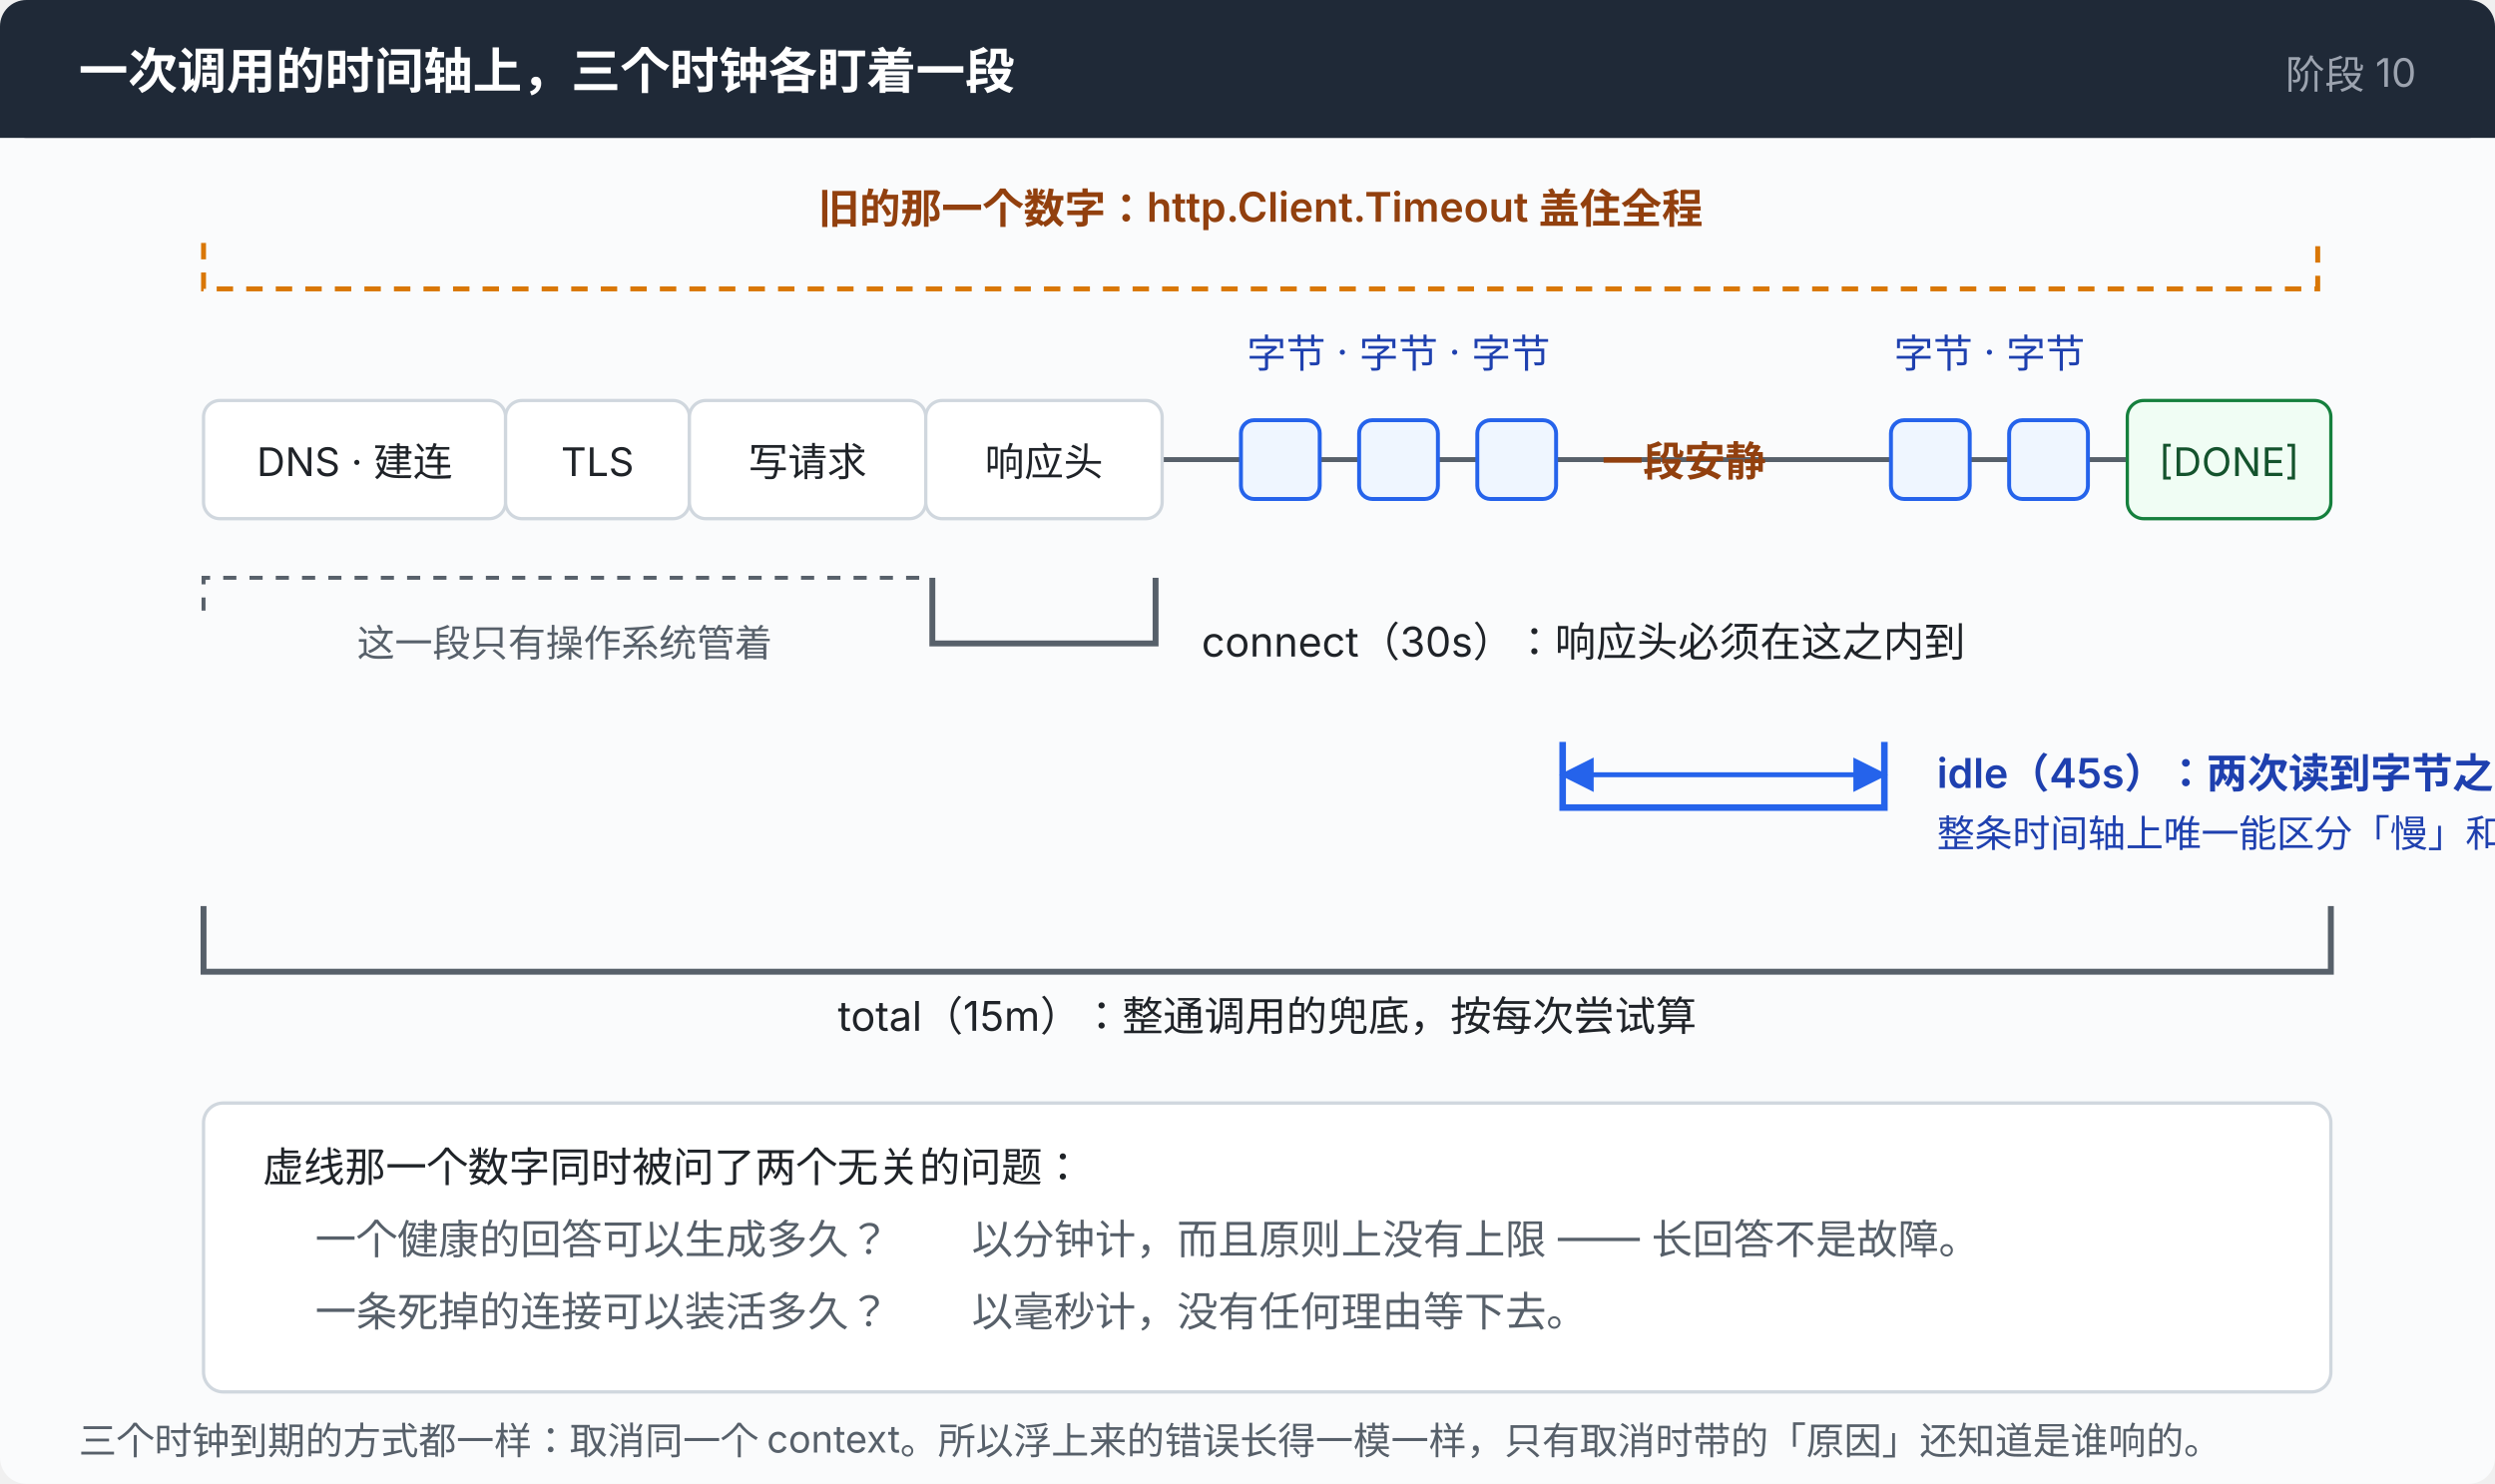
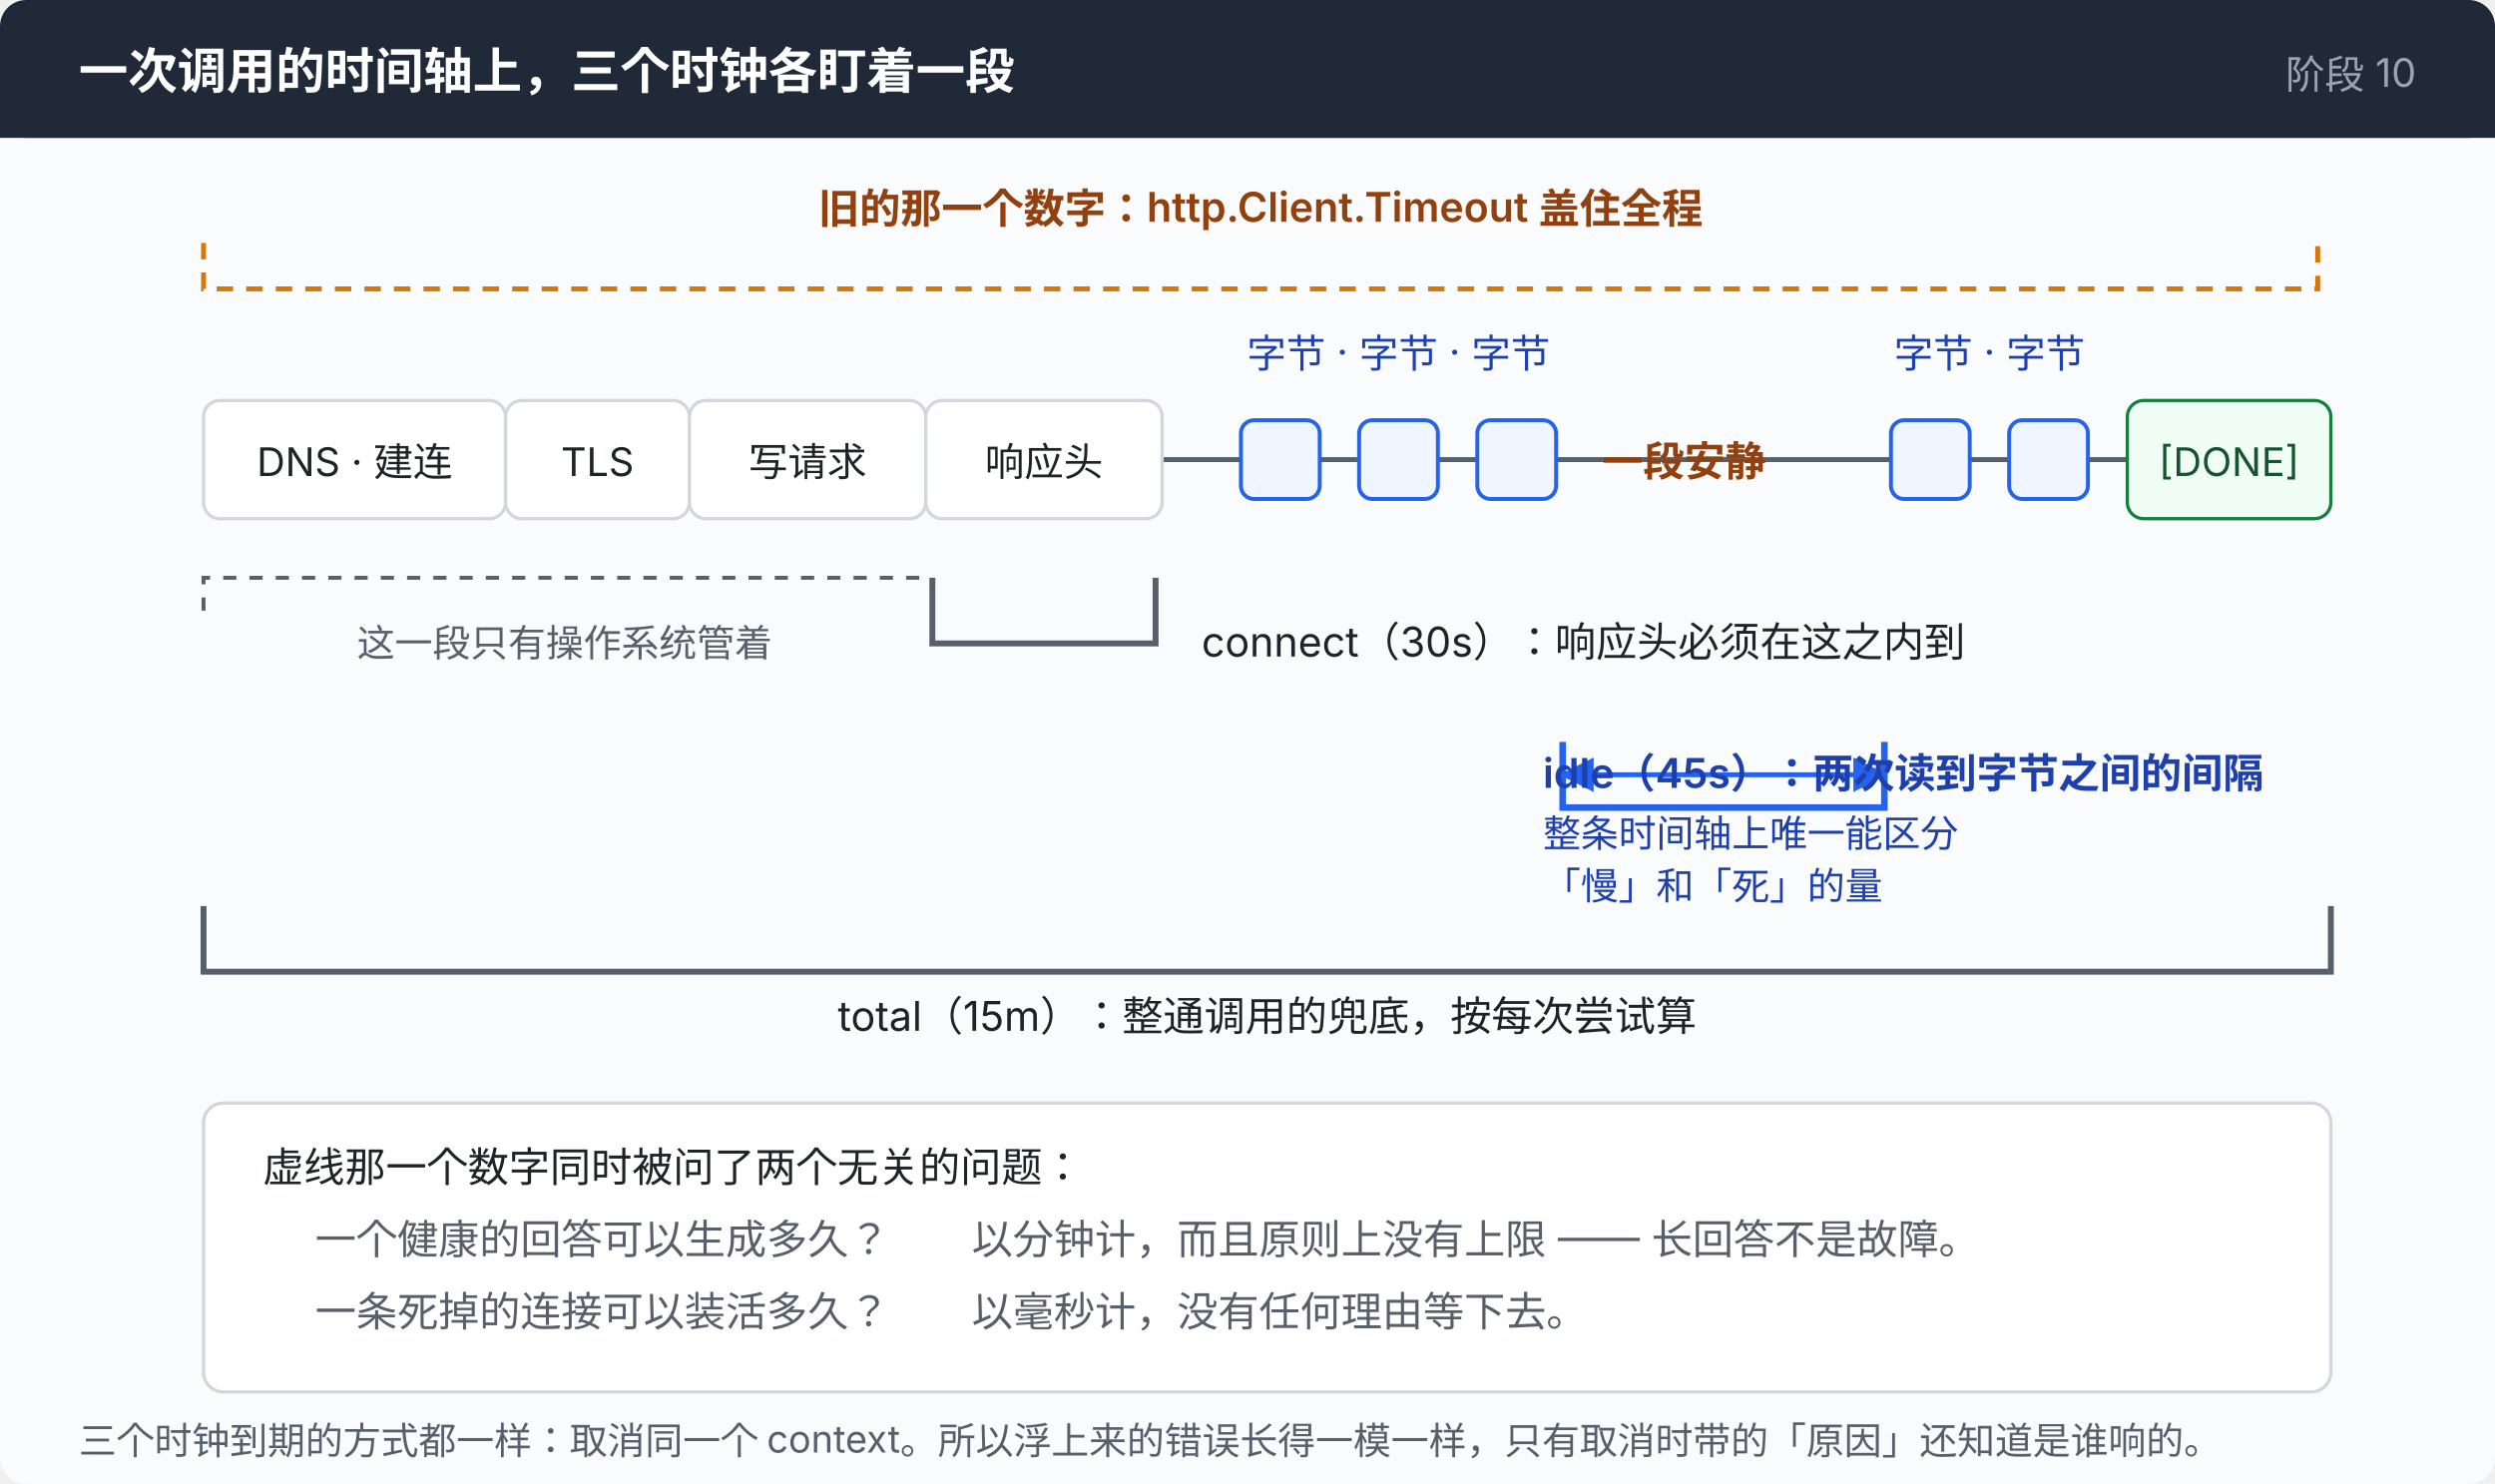
<svg xmlns="http://www.w3.org/2000/svg" viewBox="0 0 760 452" width="760" height="452" font-family="system-ui, -apple-system, 'Segoe UI', 'PingFang SC', 'Microsoft YaHei', sans-serif">
  <defs>
    <marker id="a" viewBox="0 0 10 10" refX="9" refY="5" markerWidth="7" markerHeight="7" orient="auto-start-reverse">
      <path d="M0 0 L10 5 L0 10 z" fill="#57606a" />
    </marker>
    <marker id="ab" viewBox="0 0 10 10" refX="9" refY="5" markerWidth="7" markerHeight="7" orient="auto-start-reverse">
      <path d="M0 0 L10 5 L0 10 z" fill="#2563eb" />
    </marker>
  </defs>
  <rect width="760" height="452" fill="#fafbfc" rx="8" />
  <rect x="0" y="0" width="760" height="42" fill="#1f2937" rx="8" />
  <rect x="0" y="34" width="760" height="8" fill="#1f2937" />
  <text x="24" y="27" fill="#ffffff" font-size="15" font-weight="600">一次调用的时间轴上，三个时钟各盯着一段</text>
  <text x="736" y="27" fill="#9ca3af" font-size="12" text-anchor="end">阶段 10</text>
  <path d="M62 74 L62 88 L706 88 L706 74" stroke="#d97706" stroke-width="1.5" fill="none" stroke-dasharray="5 4" />
  <text x="384" y="68" font-size="12.5" fill="#92400e" text-anchor="middle" font-weight="600">旧的那一个数字：http.Client.Timeout 盖住全程</text>
  <line x1="62" y1="140" x2="710" y2="140" stroke="#57606a" stroke-width="1.5" />
  <rect x="62" y="122" width="92" height="36" rx="5" fill="#ffffff" stroke="#d0d7de" />
  <text x="108" y="145" font-size="12" fill="#1f2328" text-anchor="middle">DNS · 建连</text>
  <rect x="154" y="122" width="56" height="36" rx="5" fill="#ffffff" stroke="#d0d7de" />
  <text x="182" y="145" font-size="12" fill="#1f2328" text-anchor="middle">TLS</text>
  <rect x="210" y="122" width="72" height="36" rx="5" fill="#ffffff" stroke="#d0d7de" />
  <text x="246" y="145" font-size="12" fill="#1f2328" text-anchor="middle">写请求</text>
  <rect x="282" y="122" width="72" height="36" rx="5" fill="#ffffff" stroke="#d0d7de" />
  <text x="318" y="145" font-size="12" fill="#1f2328" text-anchor="middle">响应头</text>
  <g fill="#eff6ff" stroke="#2563eb" stroke-width="1.2">
    <rect x="378" y="128" width="24" height="24" rx="4" />
    <rect x="414" y="128" width="24" height="24" rx="4" />
    <rect x="450" y="128" width="24" height="24" rx="4" />
    <rect x="576" y="128" width="24" height="24" rx="4" />
    <rect x="612" y="128" width="24" height="24" rx="4" />
  </g>
  <text x="426" y="112" font-size="12" fill="#1e40af" text-anchor="middle">字节 · 字节 · 字节</text>
  <text x="606" y="112" font-size="12" fill="#1e40af" text-anchor="middle">字节 · 字节</text>
  <text x="513" y="145" font-size="12.5" fill="#92400e" text-anchor="middle" font-weight="600">一段安静</text>
  <rect x="648" y="122" width="62" height="36" rx="5" fill="#f0fdf4" stroke="#15803d" />
  <text x="679" y="145" font-size="12" fill="#14532d" text-anchor="middle">[DONE]</text>
  <path d="M62 186 L62 176 L282 176" stroke="#57606a" stroke-width="1.2" fill="none" stroke-dasharray="4 4" />
  <text x="172" y="200" font-size="11.5" fill="#57606a" text-anchor="middle">这一段只有操作系统管着</text>
  <path d="M284 176 L284 196 L352 196 L352 176" stroke="#57606a" stroke-width="1.8" fill="none" />
  <text x="366" y="200" font-size="12.5" fill="#1f2328">connect（30s）：响应头必须在这之内到</text>
  <path d="M476 226 L476 246 L574 246 L574 226" stroke="#2563eb" stroke-width="2" fill="none" />
  <path d="M476 236 L574 236" stroke="#2563eb" stroke-width="1.5" marker-start="url(#ab)" marker-end="url(#ab)" />
-   <text x="590" y="240" font-size="12.5" fill="#1e40af" font-weight="600">idle（45s）：两次读到字节之间的间隔</text>
-   <text x="590" y="258" font-size="11.5" fill="#1e40af">整条时间轴上唯一能区分「慢」和「死」的量</text>
+   <text x="470" y="240" font-size="12.5" fill="#1e40af" font-weight="600">idle（45s）：两次读到字节之间的间隔</text>
+   <text x="470" y="258" font-size="11.5" fill="#1e40af">整条时间轴上唯一能区分</text>
+   <text x="470" y="274" font-size="11.5" fill="#1e40af">「慢」和「死」的量</text>
  <path d="M62 276 L62 296 L710 296 L710 276" stroke="#57606a" stroke-width="1.8" fill="none" />
  <text x="386" y="314" font-size="12.5" fill="#1f2328" text-anchor="middle">total（15m）：整通调用的兜底，按每次尝试算</text>
  <rect x="62" y="336" width="648" height="88" rx="6" fill="#ffffff" stroke="#d0d7de" />
  <text x="80" y="360" font-size="12.5" fill="#1f2328">虚线那一个数字同时被问了两个无关的问题：</text>
  <text x="96" y="382" font-size="12.5" fill="#57606a">一个健康的回答可以生成多久？　　以分钟计，而且原则上没有上限 —— 长回答不是故障。</text>
  <text x="96" y="404" font-size="12.5" fill="#57606a">一条死掉的连接可以装活多久？　　以毫秒计，没有任何理由等下去。</text>
  <text x="24" y="443" font-size="11.5" fill="#57606a">三个时钟到期的方式都一样：取消同一个 context。所以浮上来的错误长得一模一样，只有取消时带的「原因」还知道是谁响的。</text>
</svg>
